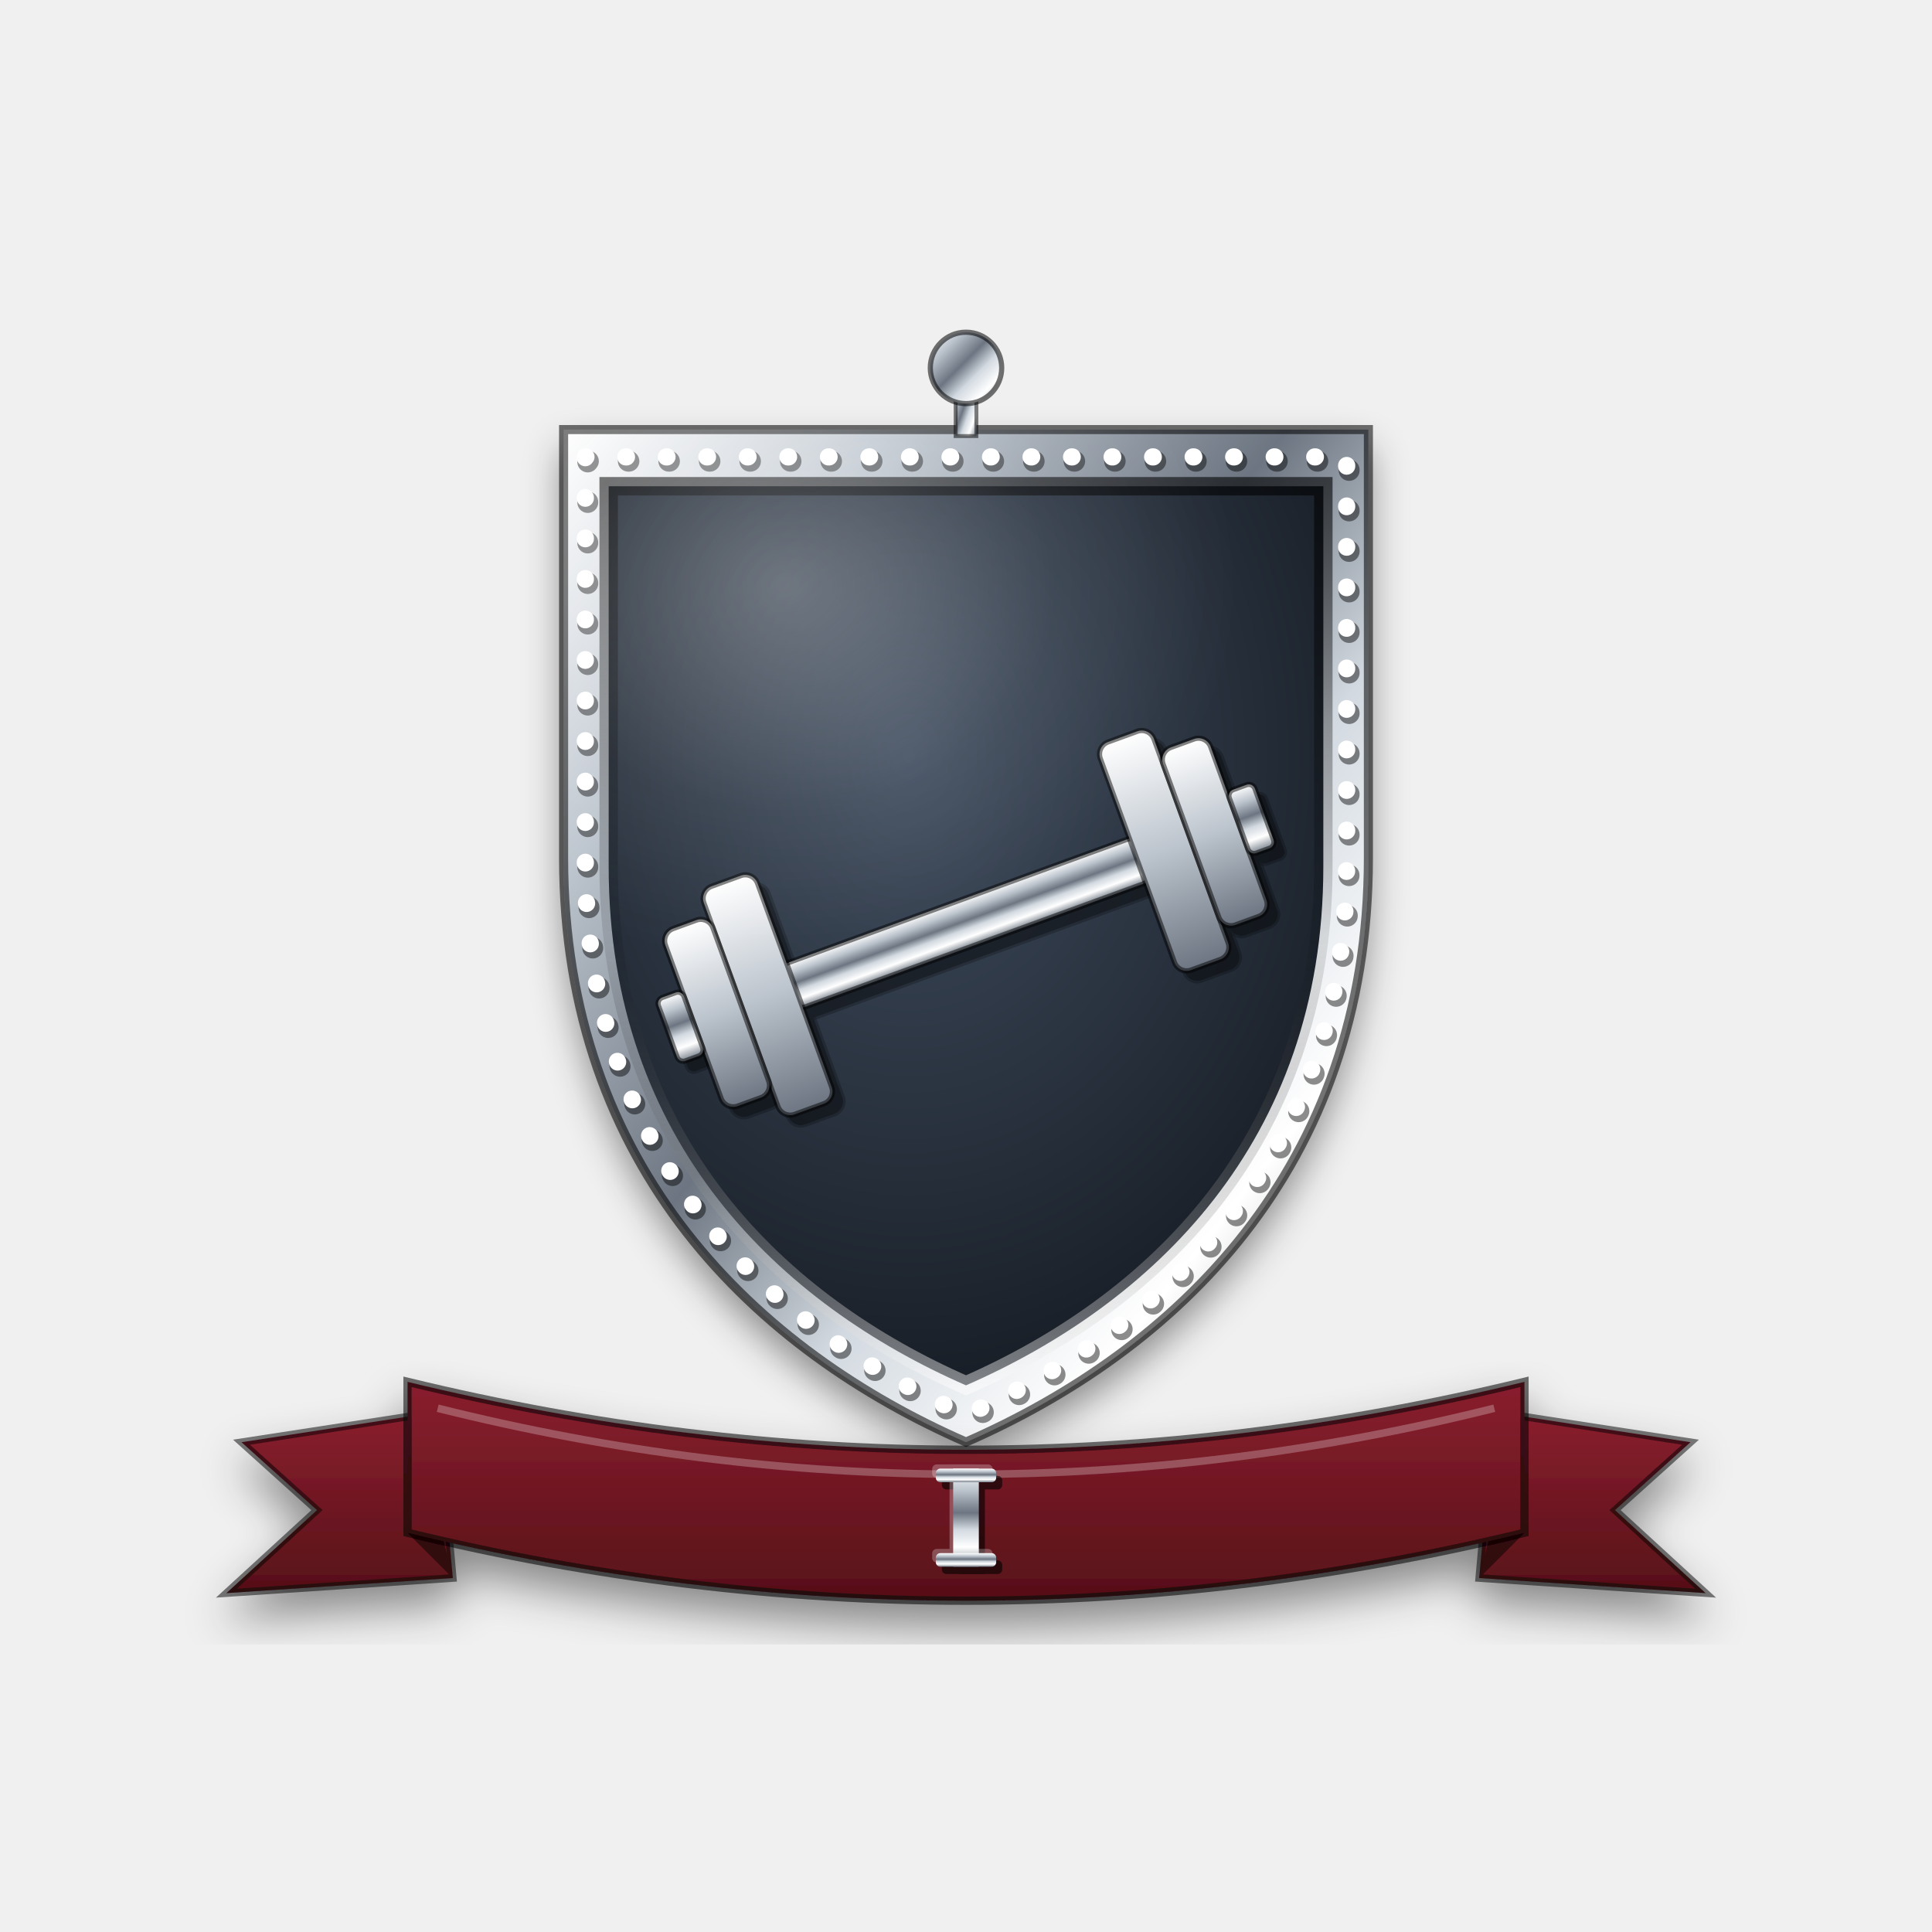
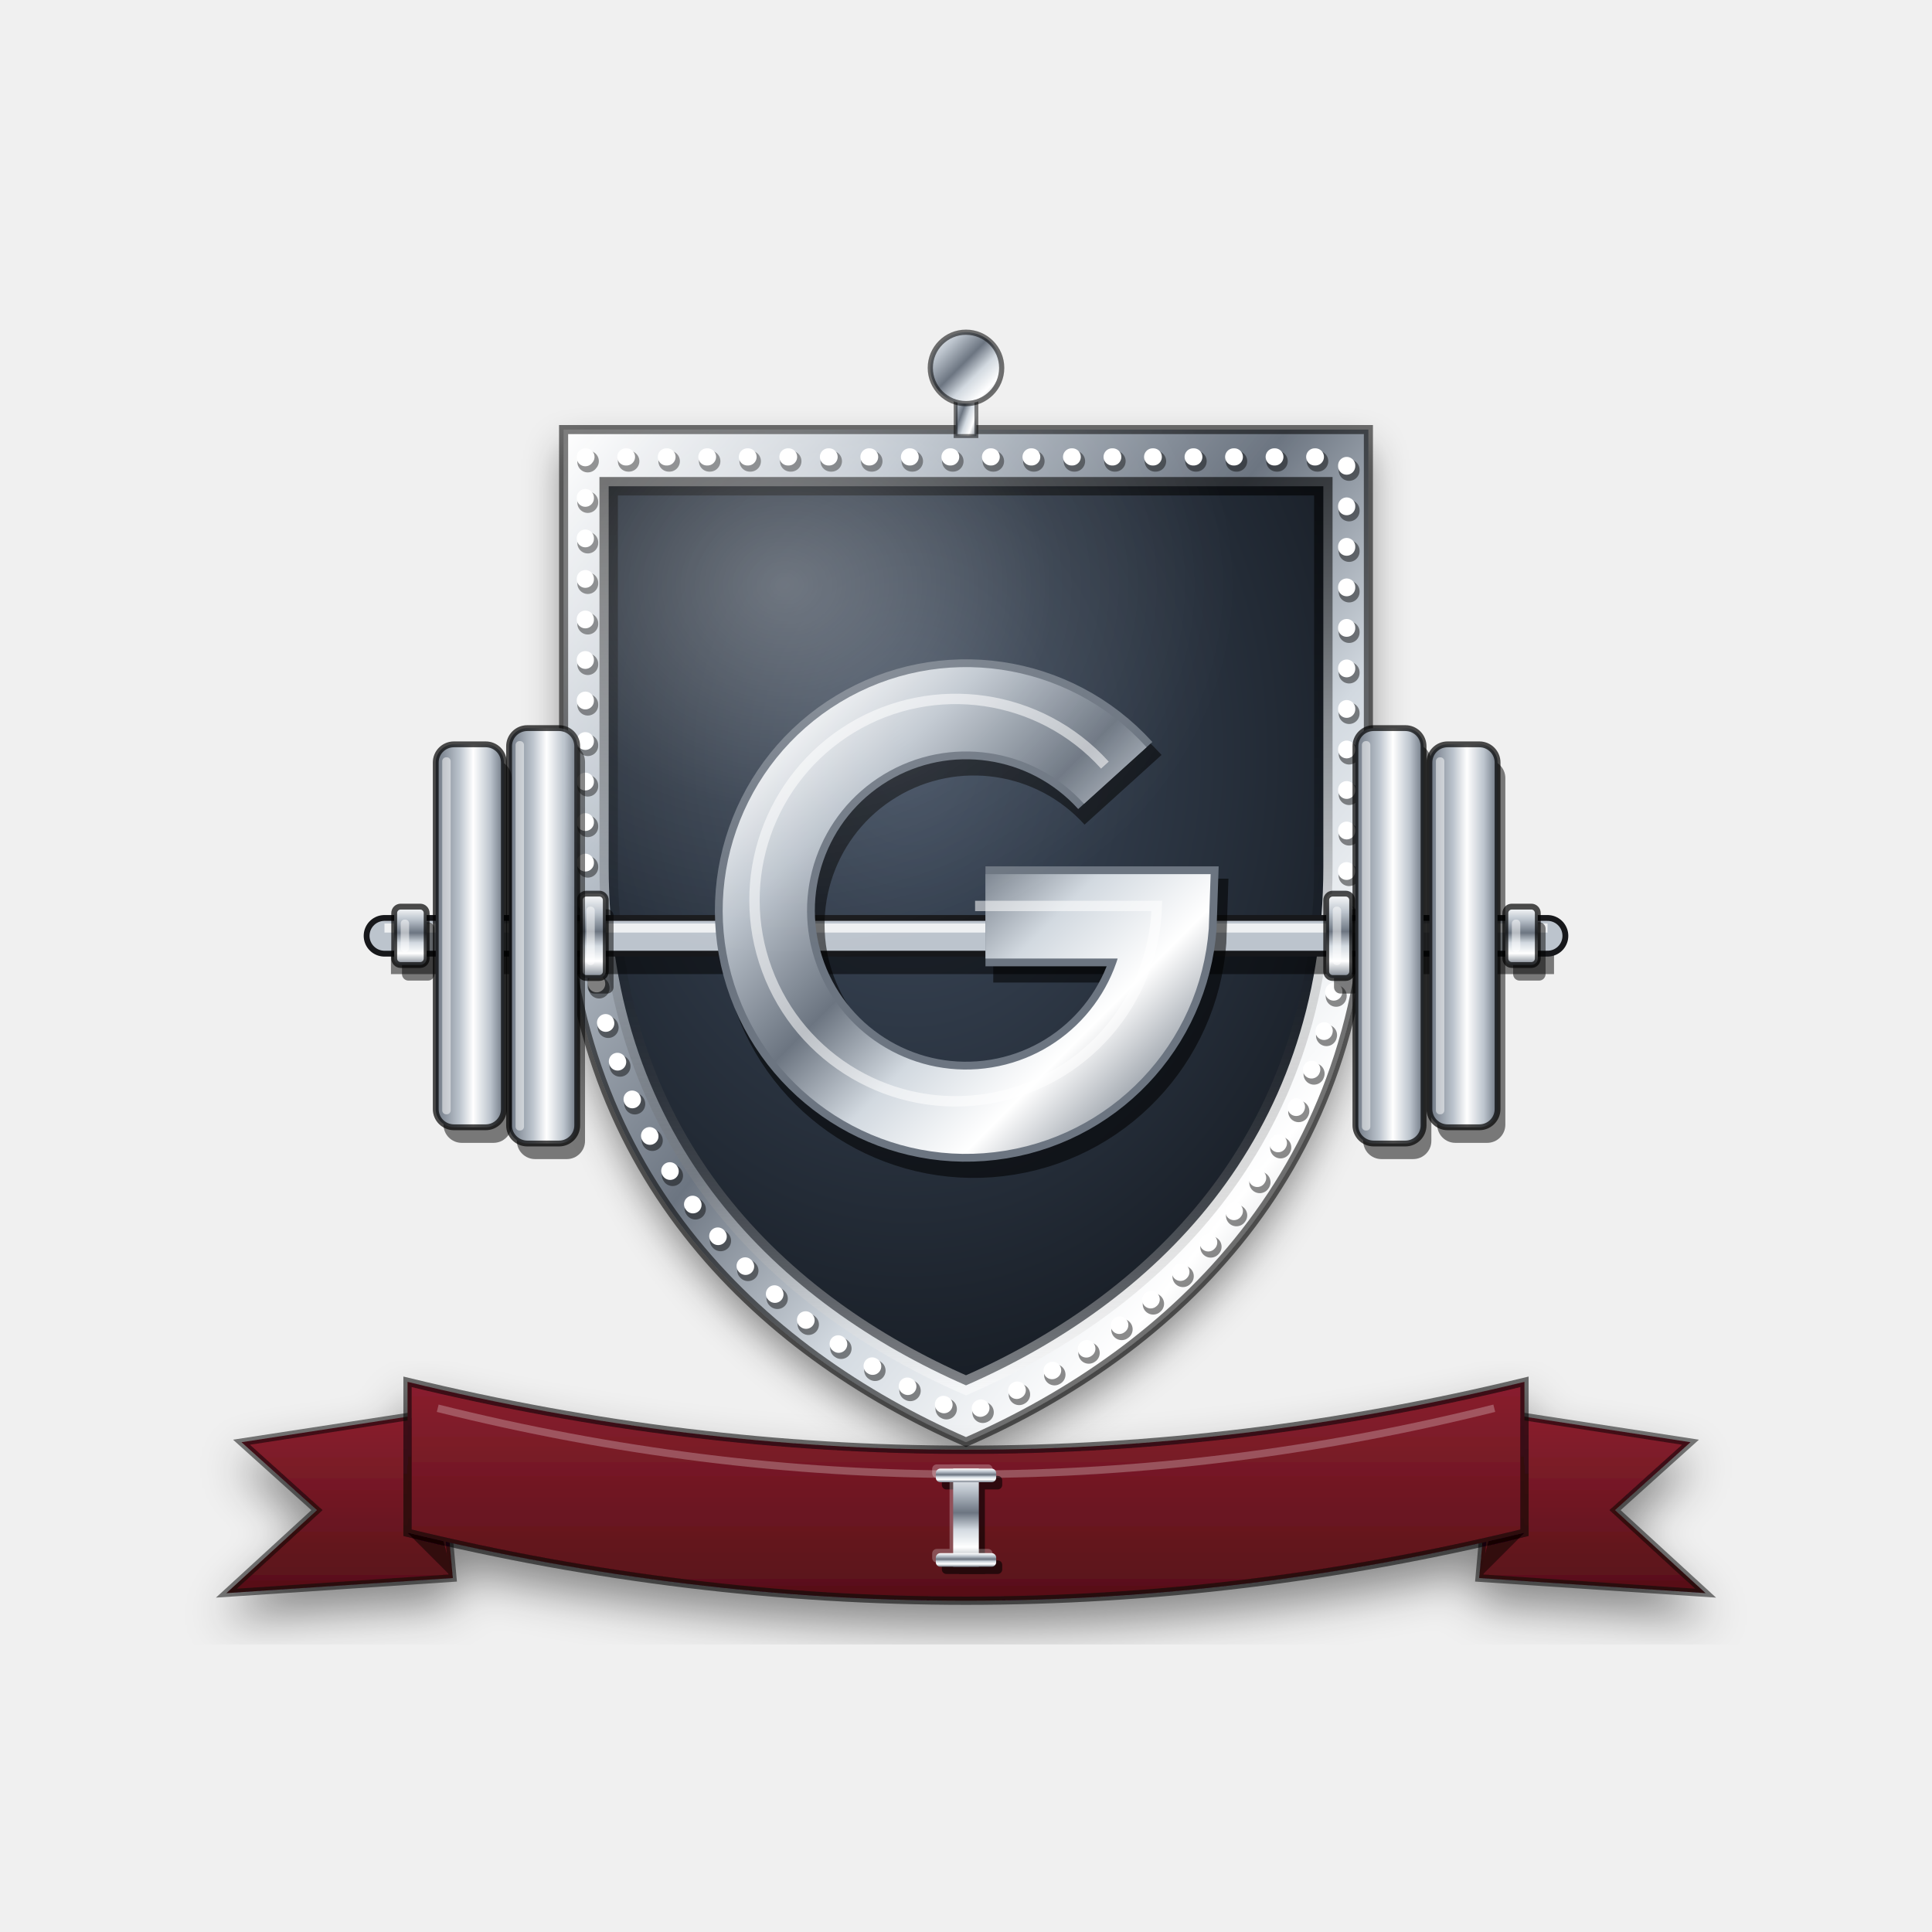
<svg xmlns="http://www.w3.org/2000/svg" viewBox="0 0 256 256">
  <defs>
    <filter id="ds" x="-20%" y="-20%" width="140%" height="140%">
      <feDropShadow dx="0" dy="3" stdDeviation="3" flood-color="#000" flood-opacity=".45" />
    </filter>
    <radialGradient id="r1" cx="0.42" cy="0.3" r="0.85">
      <stop offset="0" stop-color="#3f4c5e" />
      <stop offset="0.6" stop-color="#232b36" />
      <stop offset="1" stop-color="#10141a" />
    </radialGradient>
    <linearGradient id="l2" x1="0" y1="0" x2="1" y2="1">
      <stop offset="0" stop-color="#ffffff" />
      <stop offset="0.22" stop-color="#bcc4cd" />
      <stop offset="0.45" stop-color="#6c7581" />
      <stop offset="0.62" stop-color="#d2d9e0" />
      <stop offset="0.8" stop-color="#ffffff" />
      <stop offset="1" stop-color="#78818c" />
    </linearGradient>
    <linearGradient id="l3" x1="0" y1="0" x2="0" y2="1">
      <stop offset="0" stop-color="#000" stop-opacity="0.6" />
      <stop offset="0.5" stop-color="#000" stop-opacity="0.1" />
      <stop offset="1" stop-color="#fff" stop-opacity="0.45" />
    </linearGradient>
-     <linearGradient id="l4" x1="0" y1="0" x2="0" y2="1">
+     <linearGradient id="l4" x1="0" y1="0" x2="1" y2="0">
+       <stop offset="0" stop-color="#6c7581" />
+       <stop offset="0.35" stop-color="#bcc4cd" />
+       <stop offset="0.55" stop-color="#ffffff" />
+       <stop offset="0.8" stop-color="#bcc4cd" />
+       <stop offset="1" stop-color="#6c7581" />
+     </linearGradient>
+     <linearGradient id="l5" x1="0" y1="0" x2="0" y2="1">
      <stop offset="0" stop-color="#ffffff" />
      <stop offset="0.22" stop-color="#bcc4cd" />
      <stop offset="0.45" stop-color="#6c7581" />
      <stop offset="0.62" stop-color="#d2d9e0" />
      <stop offset="0.8" stop-color="#ffffff" />
      <stop offset="1" stop-color="#78818c" />
    </linearGradient>
-     <linearGradient id="l5" x1="0" y1="0" x2="0" y2="1">
-       <stop offset="0" stop-color="#ffffff" />
-       <stop offset="0.5" stop-color="#bcc4cd" />
-       <stop offset="1" stop-color="#6c7581" />
-     </linearGradient>
-     <radialGradient id="r6" cx="0.5" cy="0.5" r="0.5">
-       <stop offset="0" stop-color="#fff" stop-opacity="0.3" />
-       <stop offset="0.6" stop-color="#fff" stop-opacity="0.075" />
-       <stop offset="1" stop-color="#fff" stop-opacity="0" />
-     </radialGradient>
-     <clipPath id="c7">
-       <path d="M66 46H190V112C190 160 160 188 128 202C96 188 66 160 66 112Z" />
-     </clipPath>
-     <linearGradient id="l8" x1="0" y1="0" x2="1" y2="1">
+     <linearGradient id="l6" x1="0" y1="0" x2="1" y2="1">
      <stop offset="0" stop-color="#ffffff" />
      <stop offset="0.22" stop-color="#bcc4cd" />
      <stop offset="0.45" stop-color="#6c7581" />
      <stop offset="0.62" stop-color="#d2d9e0" />
      <stop offset="0.8" stop-color="#ffffff" />
      <stop offset="1" stop-color="#78818c" />
    </linearGradient>
-     <linearGradient id="l9" x1="0" y1="0" x2="0" y2="1">
+     <radialGradient id="r7" cx="0.5" cy="0.5" r="0.5">
+       <stop offset="0" stop-color="#fff" stop-opacity="0.3" />
+       <stop offset="0.6" stop-color="#fff" stop-opacity="0.075" />
+       <stop offset="1" stop-color="#fff" stop-opacity="0" />
+     </radialGradient>
+     <clipPath id="c8">
+       <path d="M66 46H190V112C190 160 160 188 128 202C96 188 66 160 66 112Z" />
+     </clipPath>
+     <linearGradient id="l9" x1="0" y1="0" x2="1" y2="1">
+       <stop offset="0" stop-color="#ffffff" />
+       <stop offset="0.22" stop-color="#bcc4cd" />
+       <stop offset="0.45" stop-color="#6c7581" />
+       <stop offset="0.62" stop-color="#d2d9e0" />
+       <stop offset="0.8" stop-color="#ffffff" />
+       <stop offset="1" stop-color="#78818c" />
+     </linearGradient>
+     <linearGradient id="l10" x1="0" y1="0" x2="0" y2="1">
      <stop offset="0" stop-color="#8a1f2e" />
      <stop offset="1" stop-color="#561018" />
    </linearGradient>
-     <linearGradient id="l10" x1="0" y1="0" x2="0" y2="1">
+     <linearGradient id="l11" x1="0" y1="0" x2="0" y2="1">
      <stop offset="0" stop-color="#ffffff" />
      <stop offset="0.22" stop-color="#bcc4cd" />
      <stop offset="0.45" stop-color="#6c7581" />
      <stop offset="0.62" stop-color="#d2d9e0" />
      <stop offset="0.8" stop-color="#ffffff" />
      <stop offset="1" stop-color="#78818c" />
    </linearGradient>
  </defs>
  <g transform="translate(128 124) scale(0.86) translate(-128 -124)">
    <path d="M66 46H190V112C190 160 160 188 128 202C96 188 66 160 66 112Z" fill="url(#l2)" filter="url(#ds)" />
    <path d="M66 46H190V112C190 160 160 188 128 202C96 188 66 160 66 112Z" fill="none" stroke="#000" stroke-opacity=".55" stroke-width="1.4" />
    <g transform="translate(128 124) scale(0.888) translate(-128 -124)">
      <path d="M66 46H190V112C190 160 160 188 128 202C96 188 66 160 66 112Z" fill="url(#r1)" />
      <path d="M66 46H190V112C190 160 160 188 128 202C96 188 66 160 66 112Z" fill="none" stroke="url(#l3)" stroke-width="3.2" />
    </g>
    <g transform="translate(128 124) scale(0.946) translate(-128 -124)">
      <path d="M66 46H190V112C190 160 160 188 128 202C96 188 66 160 66 112Z" fill="none" stroke="#000" stroke-opacity=".45" stroke-width="3.4" stroke-linecap="round" stroke-dasharray="0.1 6.5" transform="translate(.4 .7)" />
      <path d="M66 46H190V112C190 160 160 188 128 202C96 188 66 160 66 112Z" fill="none" stroke="#ffffff" stroke-width="2.8" stroke-linecap="round" stroke-dasharray="0.1 6.5" />
    </g>
-     <g transform="translate(128 122) rotate(-20)">
-       <g transform="translate(1 2)" opacity="0.45">
-         <rect fill="#000" x="-31.2" y="-3.6" width="62.4" height="7.3" rx="3.6" data-f="url(#l4)" stroke="#000" stroke-opacity=".5" stroke-width=".8" />
-         <rect fill="#000" x="-36.9" y="-18.7" width="8.8" height="37.4" rx="2" data-f="url(#l5)" stroke="#000" stroke-opacity=".5" stroke-width=".8" />
-         <rect fill="#000" x="-44.7" y="-14.6" width="7.8" height="29.1" rx="2" data-f="url(#l5)" stroke="#000" stroke-opacity=".5" stroke-width=".8" />
-         <rect fill="#000" x="-48.9" y="-5.2" width="4.2" height="10.4" rx="1" data-f="url(#l4)" stroke="#000" stroke-opacity=".5" stroke-width=".8" />
-         <rect fill="#000" x="28.1" y="-18.7" width="8.8" height="37.4" rx="2" data-f="url(#l5)" stroke="#000" stroke-opacity=".5" stroke-width=".8" />
-         <rect fill="#000" x="36.9" y="-14.6" width="7.8" height="29.1" rx="2" data-f="url(#l5)" stroke="#000" stroke-opacity=".5" stroke-width=".8" />
-         <rect fill="#000" x="44.7" y="-5.2" width="4.2" height="10.4" rx="1" data-f="url(#l4)" stroke="#000" stroke-opacity=".5" stroke-width=".8" />
-       </g>
-       <rect x="-31.2" y="-3.6" width="62.4" height="7.3" rx="3.6" fill="url(#l4)" stroke="#000" stroke-opacity=".5" stroke-width=".8" />
-       <rect x="-36.9" y="-18.7" width="8.8" height="37.4" rx="2" fill="url(#l5)" stroke="#000" stroke-opacity=".5" stroke-width=".8" />
-       <rect x="-44.7" y="-14.6" width="7.8" height="29.1" rx="2" fill="url(#l5)" stroke="#000" stroke-opacity=".5" stroke-width=".8" />
-       <rect x="-48.9" y="-5.2" width="4.2" height="10.4" rx="1" fill="url(#l4)" stroke="#000" stroke-opacity=".5" stroke-width=".8" />
-       <rect x="28.1" y="-18.7" width="8.8" height="37.4" rx="2" fill="url(#l5)" stroke="#000" stroke-opacity=".5" stroke-width=".8" />
-       <rect x="36.9" y="-14.6" width="7.8" height="29.1" rx="2" fill="url(#l5)" stroke="#000" stroke-opacity=".5" stroke-width=".8" />
-       <rect x="44.7" y="-5.2" width="4.2" height="10.4" rx="1" fill="url(#l4)" stroke="#000" stroke-opacity=".5" stroke-width=".8" />
+     <path d="M38.4 124 L45.9 124 L53.3 124 L60.8 124 L68.3 124 L75.7 124 L83.2 124 L90.7 124 L98.1 124 L105.6 124 L113.1 124 L120.5 124 L128 124 L135.5 124 L142.9 124 L150.4 124 L157.9 124 L165.3 124 L172.8 124 L180.3 124 L187.7 124 L195.2 124 L202.7 124 L210.1 124 L217.6 124" fill="none" stroke="#000" stroke-opacity=".5" stroke-width="7" transform="translate(1 2.4)" />
+     <path d="M38.4 124 L45.9 124 L53.3 124 L60.8 124 L68.3 124 L75.7 124 L83.2 124 L90.7 124 L98.1 124 L105.6 124 L113.1 124 L120.5 124 L128 124 L135.5 124 L142.9 124 L150.4 124 L157.9 124 L165.3 124 L172.8 124 L180.3 124 L187.7 124 L195.2 124 L202.7 124 L210.1 124 L217.6 124" fill="none" stroke="#17181b" stroke-width="6.4" stroke-linecap="round" />
+     <path d="M38.4 124 L45.9 124 L53.3 124 L60.8 124 L68.3 124 L75.7 124 L83.2 124 L90.7 124 L98.1 124 L105.6 124 L113.1 124 L120.5 124 L128 124 L135.5 124 L142.9 124 L150.4 124 L157.9 124 L165.3 124 L172.8 124 L180.3 124 L187.7 124 L195.2 124 L202.7 124 L210.1 124 L217.6 124" fill="none" stroke="#bcc4cd" stroke-width="4.6" stroke-linecap="round" />
+     <path d="M38.4 124 L45.9 124 L53.3 124 L60.8 124 L68.3 124 L75.7 124 L83.2 124 L90.7 124 L98.1 124 L105.6 124 L113.1 124 L120.5 124 L128 124 L135.5 124 L142.9 124 L150.4 124 L157.9 124 L165.3 124 L172.8 124 L180.3 124 L187.7 124 L195.2 124 L202.7 124 L210.1 124 L217.6 124" fill="none" stroke="#ffffff" stroke-opacity=".75" stroke-width="1.4" transform="translate(0 -1.2)" />
+     <g transform="translate(70.5 124) rotate(-0)">
+       <rect x="-0.8" y="-4.1" width="4" height="13" rx="1" fill="#000" opacity=".5" />
+       <rect x="-2" y="-6.5" width="4" height="13" rx="1" fill="url(#l5)" stroke="#000" stroke-opacity=".7" stroke-width=".9" />
+       <rect x="-1" y="-4.5" width="1.3" height="9" rx=".6" fill="#fff" opacity=".5" />
    </g>
-     <g clip-path="url(#c7)">
-       <ellipse cx="100" cy="70" rx="70" ry="58" fill="url(#r6)" />
+     <g transform="translate(62.8 124) rotate(-0)">
+       <rect x="-4" y="-29.6" width="10.5" height="64" rx="2.8" fill="#000" opacity=".5" />
+       <rect x="-5.2" y="-32" width="10.5" height="64" rx="2.8" fill="url(#l4)" stroke="#000" stroke-opacity=".7" stroke-width=".9" />
+       <rect x="-4.2" y="-30" width="1.3" height="60" rx=".6" fill="#fff" opacity=".5" />
    </g>
-     <rect x="126.4" y="38.2" width="3.2" height="8.8" fill="url(#l8)" stroke="#000" stroke-opacity=".5" stroke-width=".6" />
-     <circle cx="128" cy="36.5" r="5.5" fill="url(#l8)" stroke="#000" stroke-opacity=".55" stroke-width=".8" />
+     <g transform="translate(51.5 124) rotate(-0)">
+       <rect x="-4" y="-27.1" width="10.5" height="59" rx="2.8" fill="#000" opacity=".5" />
+       <rect x="-5.2" y="-29.5" width="10.5" height="59" rx="2.8" fill="url(#l4)" stroke="#000" stroke-opacity=".7" stroke-width=".9" />
+       <rect x="-4.2" y="-27.5" width="1.3" height="55" rx=".6" fill="#fff" opacity=".5" />
+     </g>
+     <g transform="translate(42.4 124) rotate(-0)">
+       <rect x="-1.3" y="-2.1" width="5" height="9" rx="1" fill="#000" opacity=".5" />
+       <rect x="-2.5" y="-4.5" width="5" height="9" rx="1" fill="url(#l5)" stroke="#000" stroke-opacity=".7" stroke-width=".9" />
+       <rect x="-1.5" y="-2.5" width="1.3" height="5" rx=".6" fill="#fff" opacity=".5" />
+     </g>
+     <g transform="translate(185.5 124) rotate(0)">
+       <rect x="-0.8" y="-4.1" width="4" height="13" rx="1" fill="#000" opacity=".5" />
+       <rect x="-2" y="-6.5" width="4" height="13" rx="1" fill="url(#l5)" stroke="#000" stroke-opacity=".7" stroke-width=".9" />
+       <rect x="-1" y="-4.5" width="1.3" height="9" rx=".6" fill="#fff" opacity=".5" />
+     </g>
+     <g transform="translate(193.2 124) rotate(0)">
+       <rect x="-4" y="-29.6" width="10.5" height="64" rx="2.8" fill="#000" opacity=".5" />
+       <rect x="-5.2" y="-32" width="10.5" height="64" rx="2.8" fill="url(#l4)" stroke="#000" stroke-opacity=".7" stroke-width=".9" />
+       <rect x="-4.2" y="-30" width="1.3" height="60" rx=".6" fill="#fff" opacity=".5" />
+     </g>
+     <g transform="translate(204.6 124) rotate(0)">
+       <rect x="-4" y="-27.1" width="10.5" height="59" rx="2.8" fill="#000" opacity=".5" />
+       <rect x="-5.2" y="-29.5" width="10.5" height="59" rx="2.8" fill="url(#l4)" stroke="#000" stroke-opacity=".7" stroke-width=".9" />
+       <rect x="-4.2" y="-27.5" width="1.3" height="55" rx=".6" fill="#fff" opacity=".5" />
+     </g>
+     <g transform="translate(213.6 124) rotate(0)">
+       <rect x="-1.3" y="-2.1" width="5" height="9" rx="1" fill="#000" opacity=".5" />
+       <rect x="-2.5" y="-4.5" width="5" height="9" rx="1" fill="url(#l5)" stroke="#000" stroke-opacity=".7" stroke-width=".9" />
+       <rect x="-1.5" y="-2.5" width="1.3" height="5" rx=".6" fill="#fff" opacity=".5" />
+     </g>
+     <path d="M151 99.3A31 31 0 1 0 159 121H131" fill="none" stroke="#000" stroke-opacity=".55" stroke-width="16" transform="translate(1.2 2.2)" />
+     <path d="M151 99.3A31 31 0 1 0 159 121H131" fill="none" stroke="#6c7581" stroke-width="15.4" />
+     <path d="M151 99.3A31 31 0 1 0 159 121H131" fill="none" stroke="url(#l6)" stroke-width="13" />
+     <path d="M151 99.3A31 31 0 1 0 159 121H131" fill="none" stroke="#ffffff" stroke-opacity=".55" stroke-width="1.6" transform="translate(-1.6 -1.6)" />
+     <g clip-path="url(#c8)">
+       <ellipse cx="100" cy="70" rx="70" ry="58" fill="url(#r7)" />
+     </g>
+     <rect x="126.4" y="38.2" width="3.2" height="8.8" fill="url(#l9)" stroke="#000" stroke-opacity=".5" stroke-width=".6" />
+     <circle cx="128" cy="36.5" r="5.5" fill="url(#l9)" stroke="#000" stroke-opacity=".55" stroke-width=".8" />
  </g>
  <g filter="url(#ds)">
-     <path d="M58 187.1L32 191.1L42 200.1L30 211.1L60 209.1Z" fill="url(#l9)" stroke="#000" stroke-opacity=".5" stroke-width="1" />
-     <path d="M198 187.1L224 191.1L214 200.1L226 211.1L196 209.1Z" fill="url(#l9)" stroke="#000" stroke-opacity=".5" stroke-width="1" />
+     <path d="M58 187.1L32 191.1L42 200.1L30 211.1L60 209.1Z" fill="url(#l10)" stroke="#000" stroke-opacity=".5" stroke-width="1" />
+     <path d="M198 187.1L224 191.1L214 200.1L226 211.1L196 209.1Z" fill="url(#l10)" stroke="#000" stroke-opacity=".5" stroke-width="1" />
    <path d="M54 203.1L60 209.1L58 201.1Z" fill="#30070c" />
    <path d="M202 203.1L196 209.1L198 201.1Z" fill="#30070c" />
-     <path d="M54 183.1Q128 201.1 202 183.1L202 203.1Q128 221.1 54 203.1Z" fill="url(#l9)" stroke="#000" stroke-opacity=".55" stroke-width="1.1" />
+     <path d="M54 183.1Q128 201.1 202 183.1L202 203.1Q128 221.1 54 203.1Z" fill="url(#l10)" stroke="#000" stroke-opacity=".55" stroke-width="1.1" />
    <path d="M58 186.6Q128 204.1 198 186.6" fill="none" stroke="#fff" stroke-opacity=".25" stroke-width="1" />
  </g>
  <g transform="translate(0.8 0.96)" fill="#000" opacity="0.6">
    <rect x="126.3" y="194.6" width="3.4" height="13" />
    <rect x="124" y="194.6" width="8" height="1.8" rx=".6" />
    <rect x="124" y="205.8" width="8" height="1.8" rx=".6" />
  </g>
  <g transform="translate(-0.48 -0.56)" fill="#fff" opacity="0.25">
    <rect x="126.3" y="194.6" width="3.4" height="13" />
    <rect x="124" y="194.6" width="8" height="1.8" rx=".6" />
    <rect x="124" y="205.8" width="8" height="1.8" rx=".6" />
  </g>
-   <g fill="url(#l10)">
+   <g fill="url(#l11)">
    <rect x="126.3" y="194.6" width="3.4" height="13" />
    <rect x="124" y="194.6" width="8" height="1.8" rx=".6" />
    <rect x="124" y="205.8" width="8" height="1.8" rx=".6" />
  </g>
</svg>
